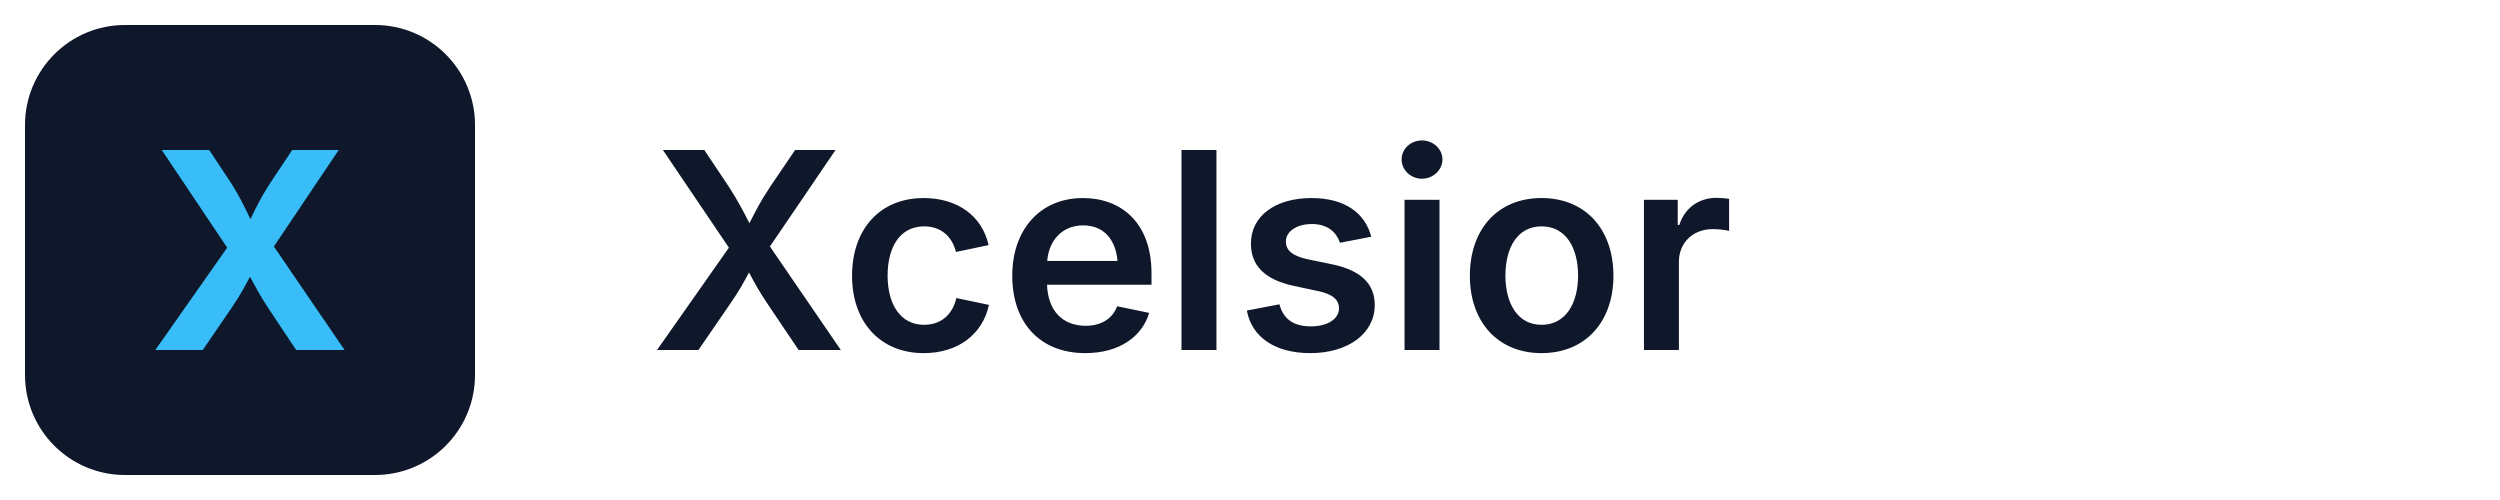
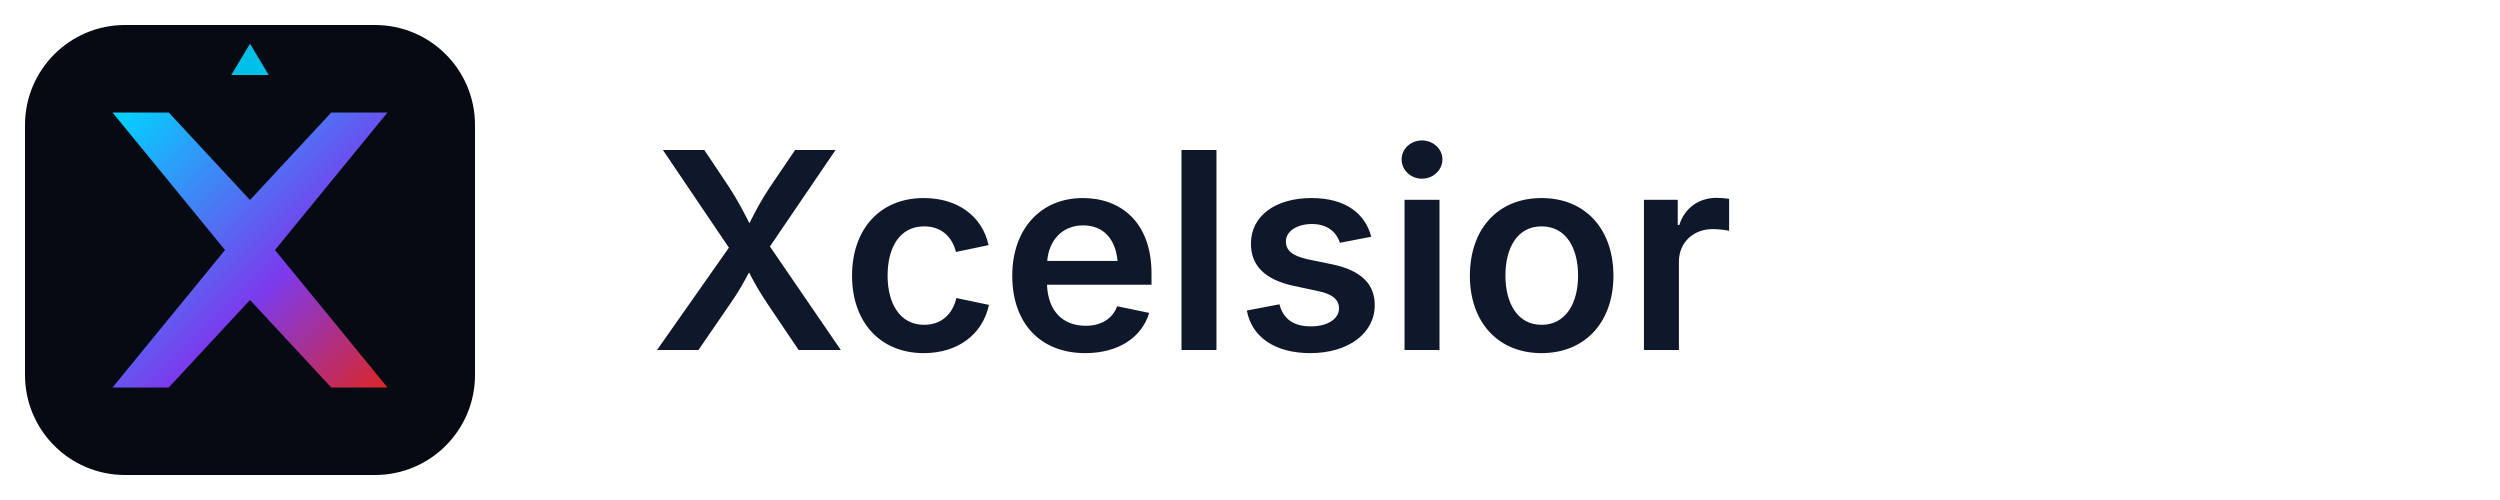
<svg xmlns="http://www.w3.org/2000/svg" viewBox="0 0 200 40" fill="none">
-   <rect width="36" height="36" x="2" y="2" rx="8" fill="#0F172A" />
-   <text x="20" y="28" font-family="system-ui, -apple-system, sans-serif" font-size="22" font-weight="700" fill="#38BDF8" text-anchor="middle">X</text>
+   <rect width="36" height="36" x="2" y="2" rx="8" fill="#060a13" />
+   <defs>
+     <linearGradient id="llg" x1="0" y1="0" x2="1" y2="1">
+       <stop offset="0%" stop-color="#00d4ff" />
+       <stop offset="60%" stop-color="#7c3aed" />
+       <stop offset="100%" stop-color="#dc2626" />
+     </linearGradient>
+   </defs>
+   <path d="M9 9 L18 20 L9 31 L13.5 31 L20 24 L26.5 31 L31 31 L22 20 L31 9 L26.5 9 L20 16 L13.5 9Z" fill="url(#llg)" />
+   <path d="M18.5 6 L20 3.5 L21.5 6Z" fill="#00d4ff" opacity="0.9" />
  <text x="52" y="28" font-family="system-ui, -apple-system, sans-serif" font-size="22" font-weight="600" fill="#0F172A">Xcelsior</text>
</svg>
